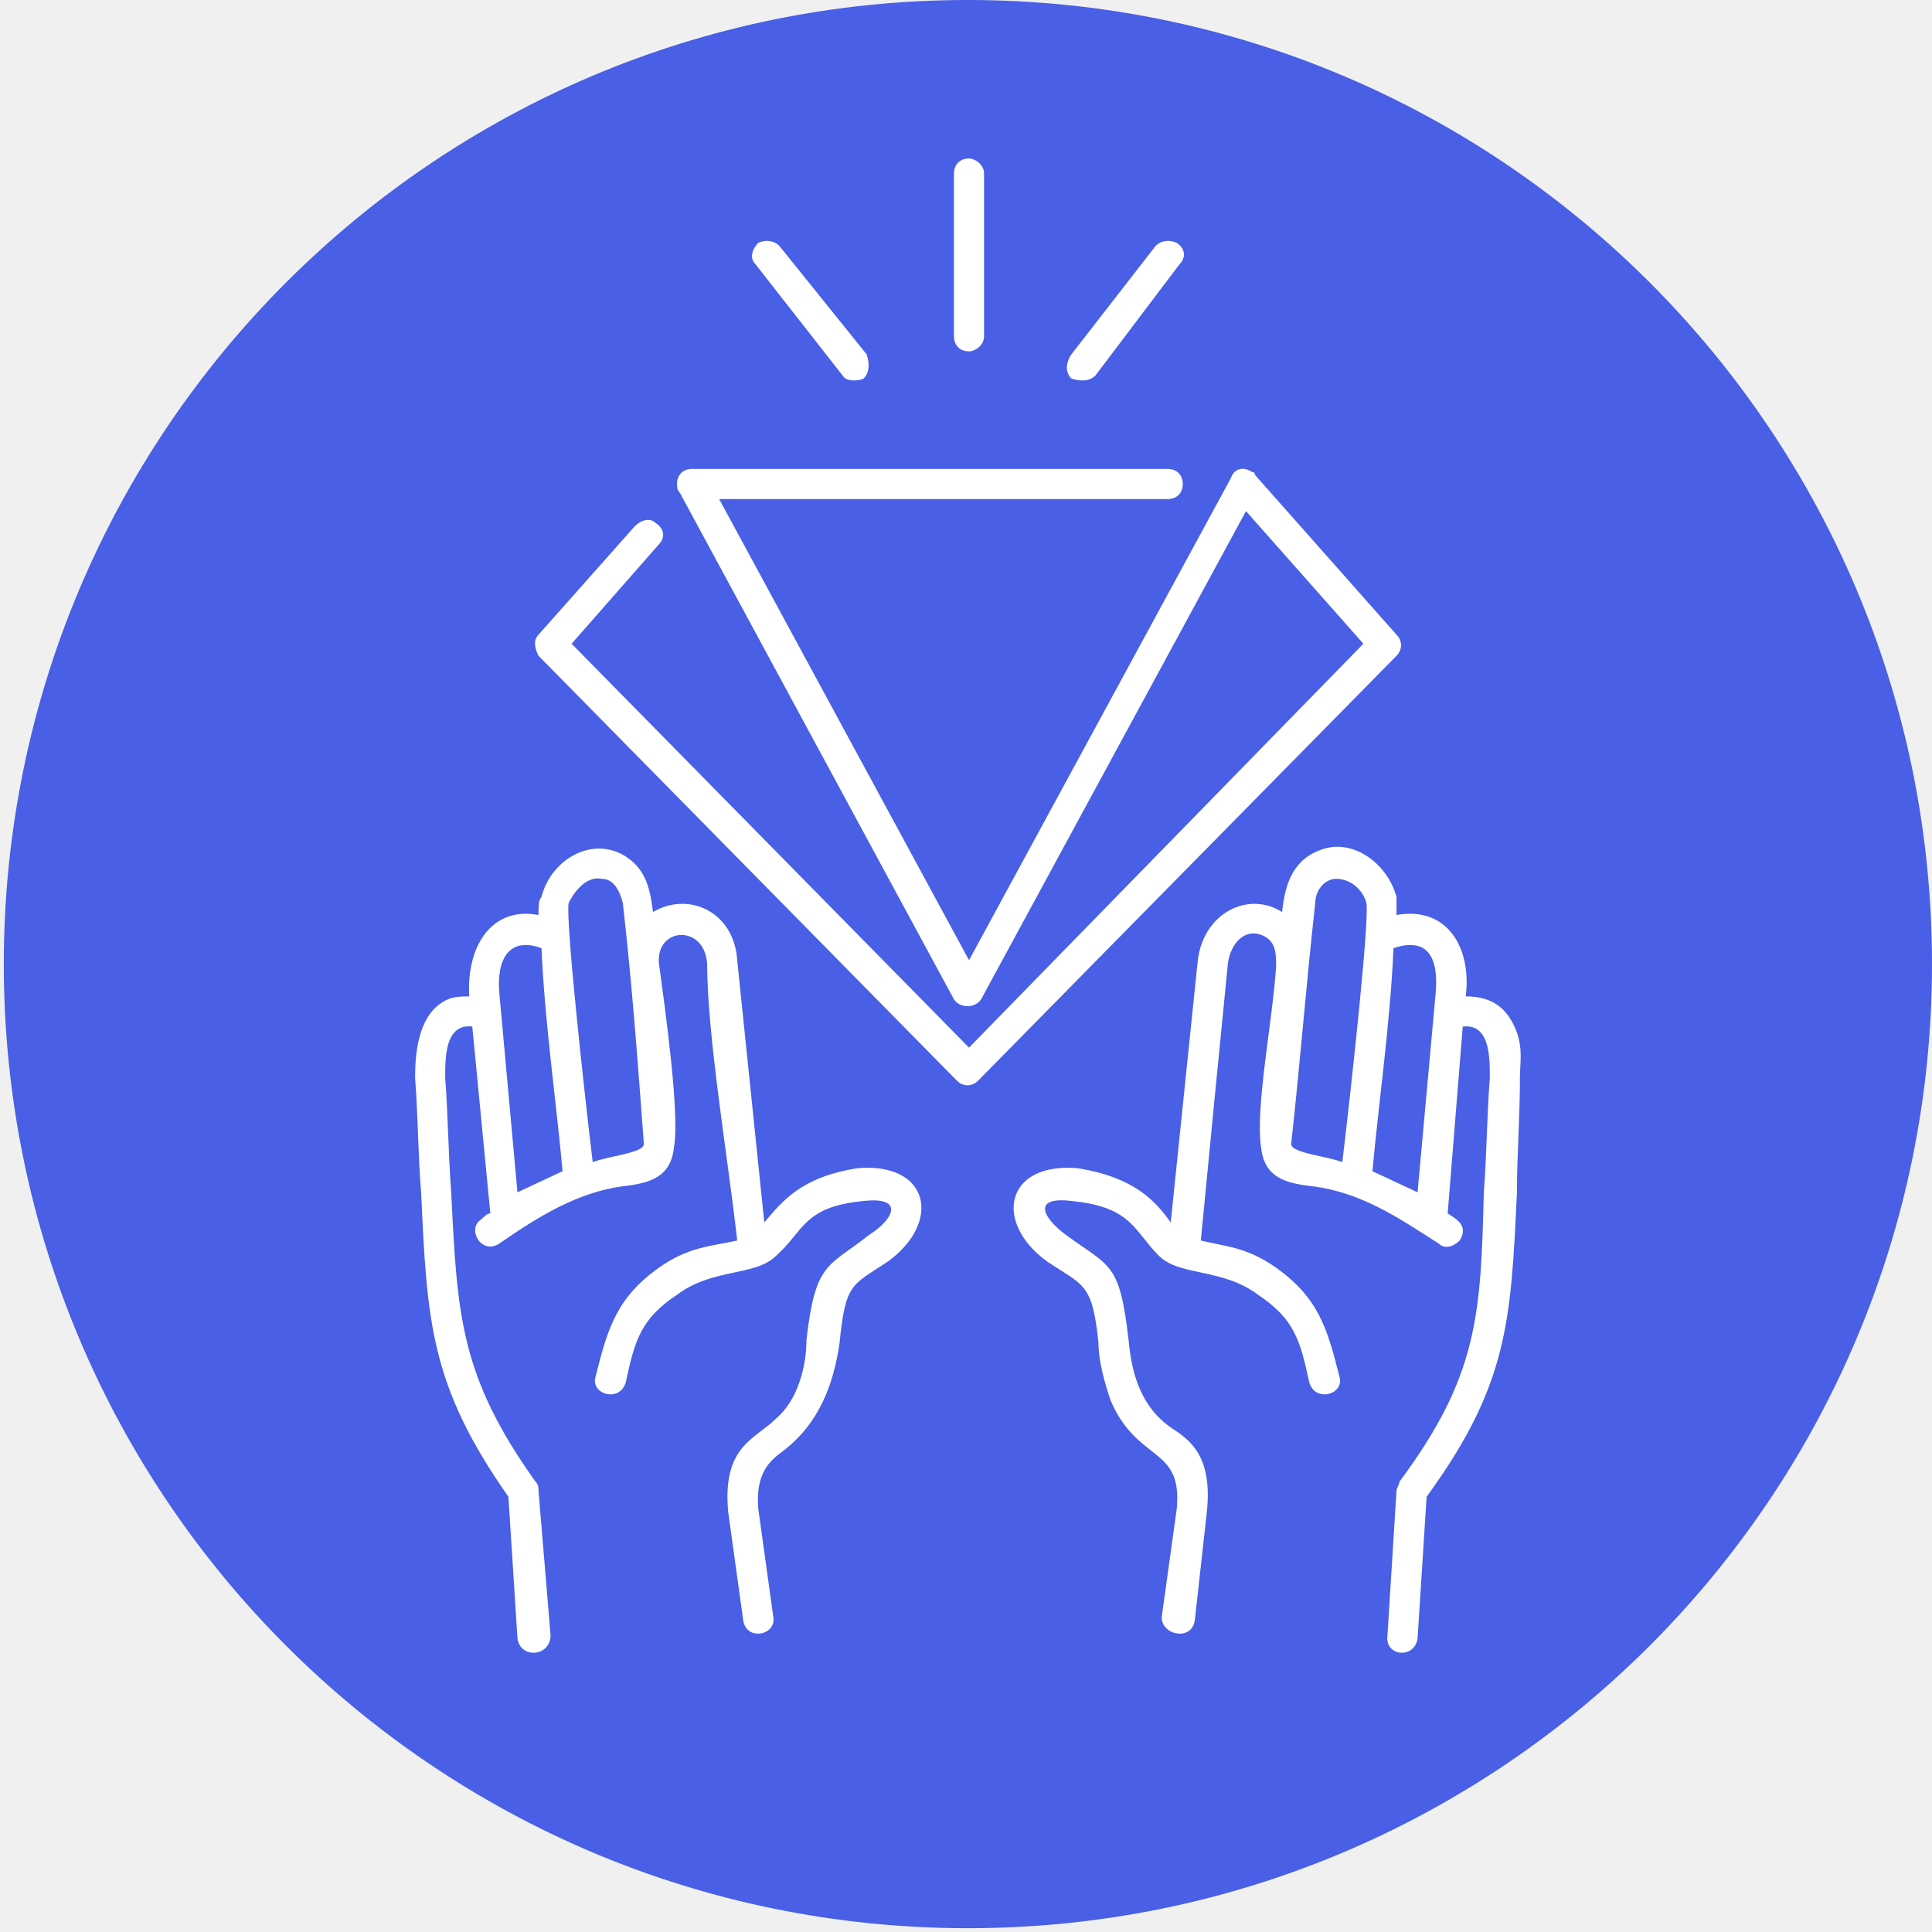
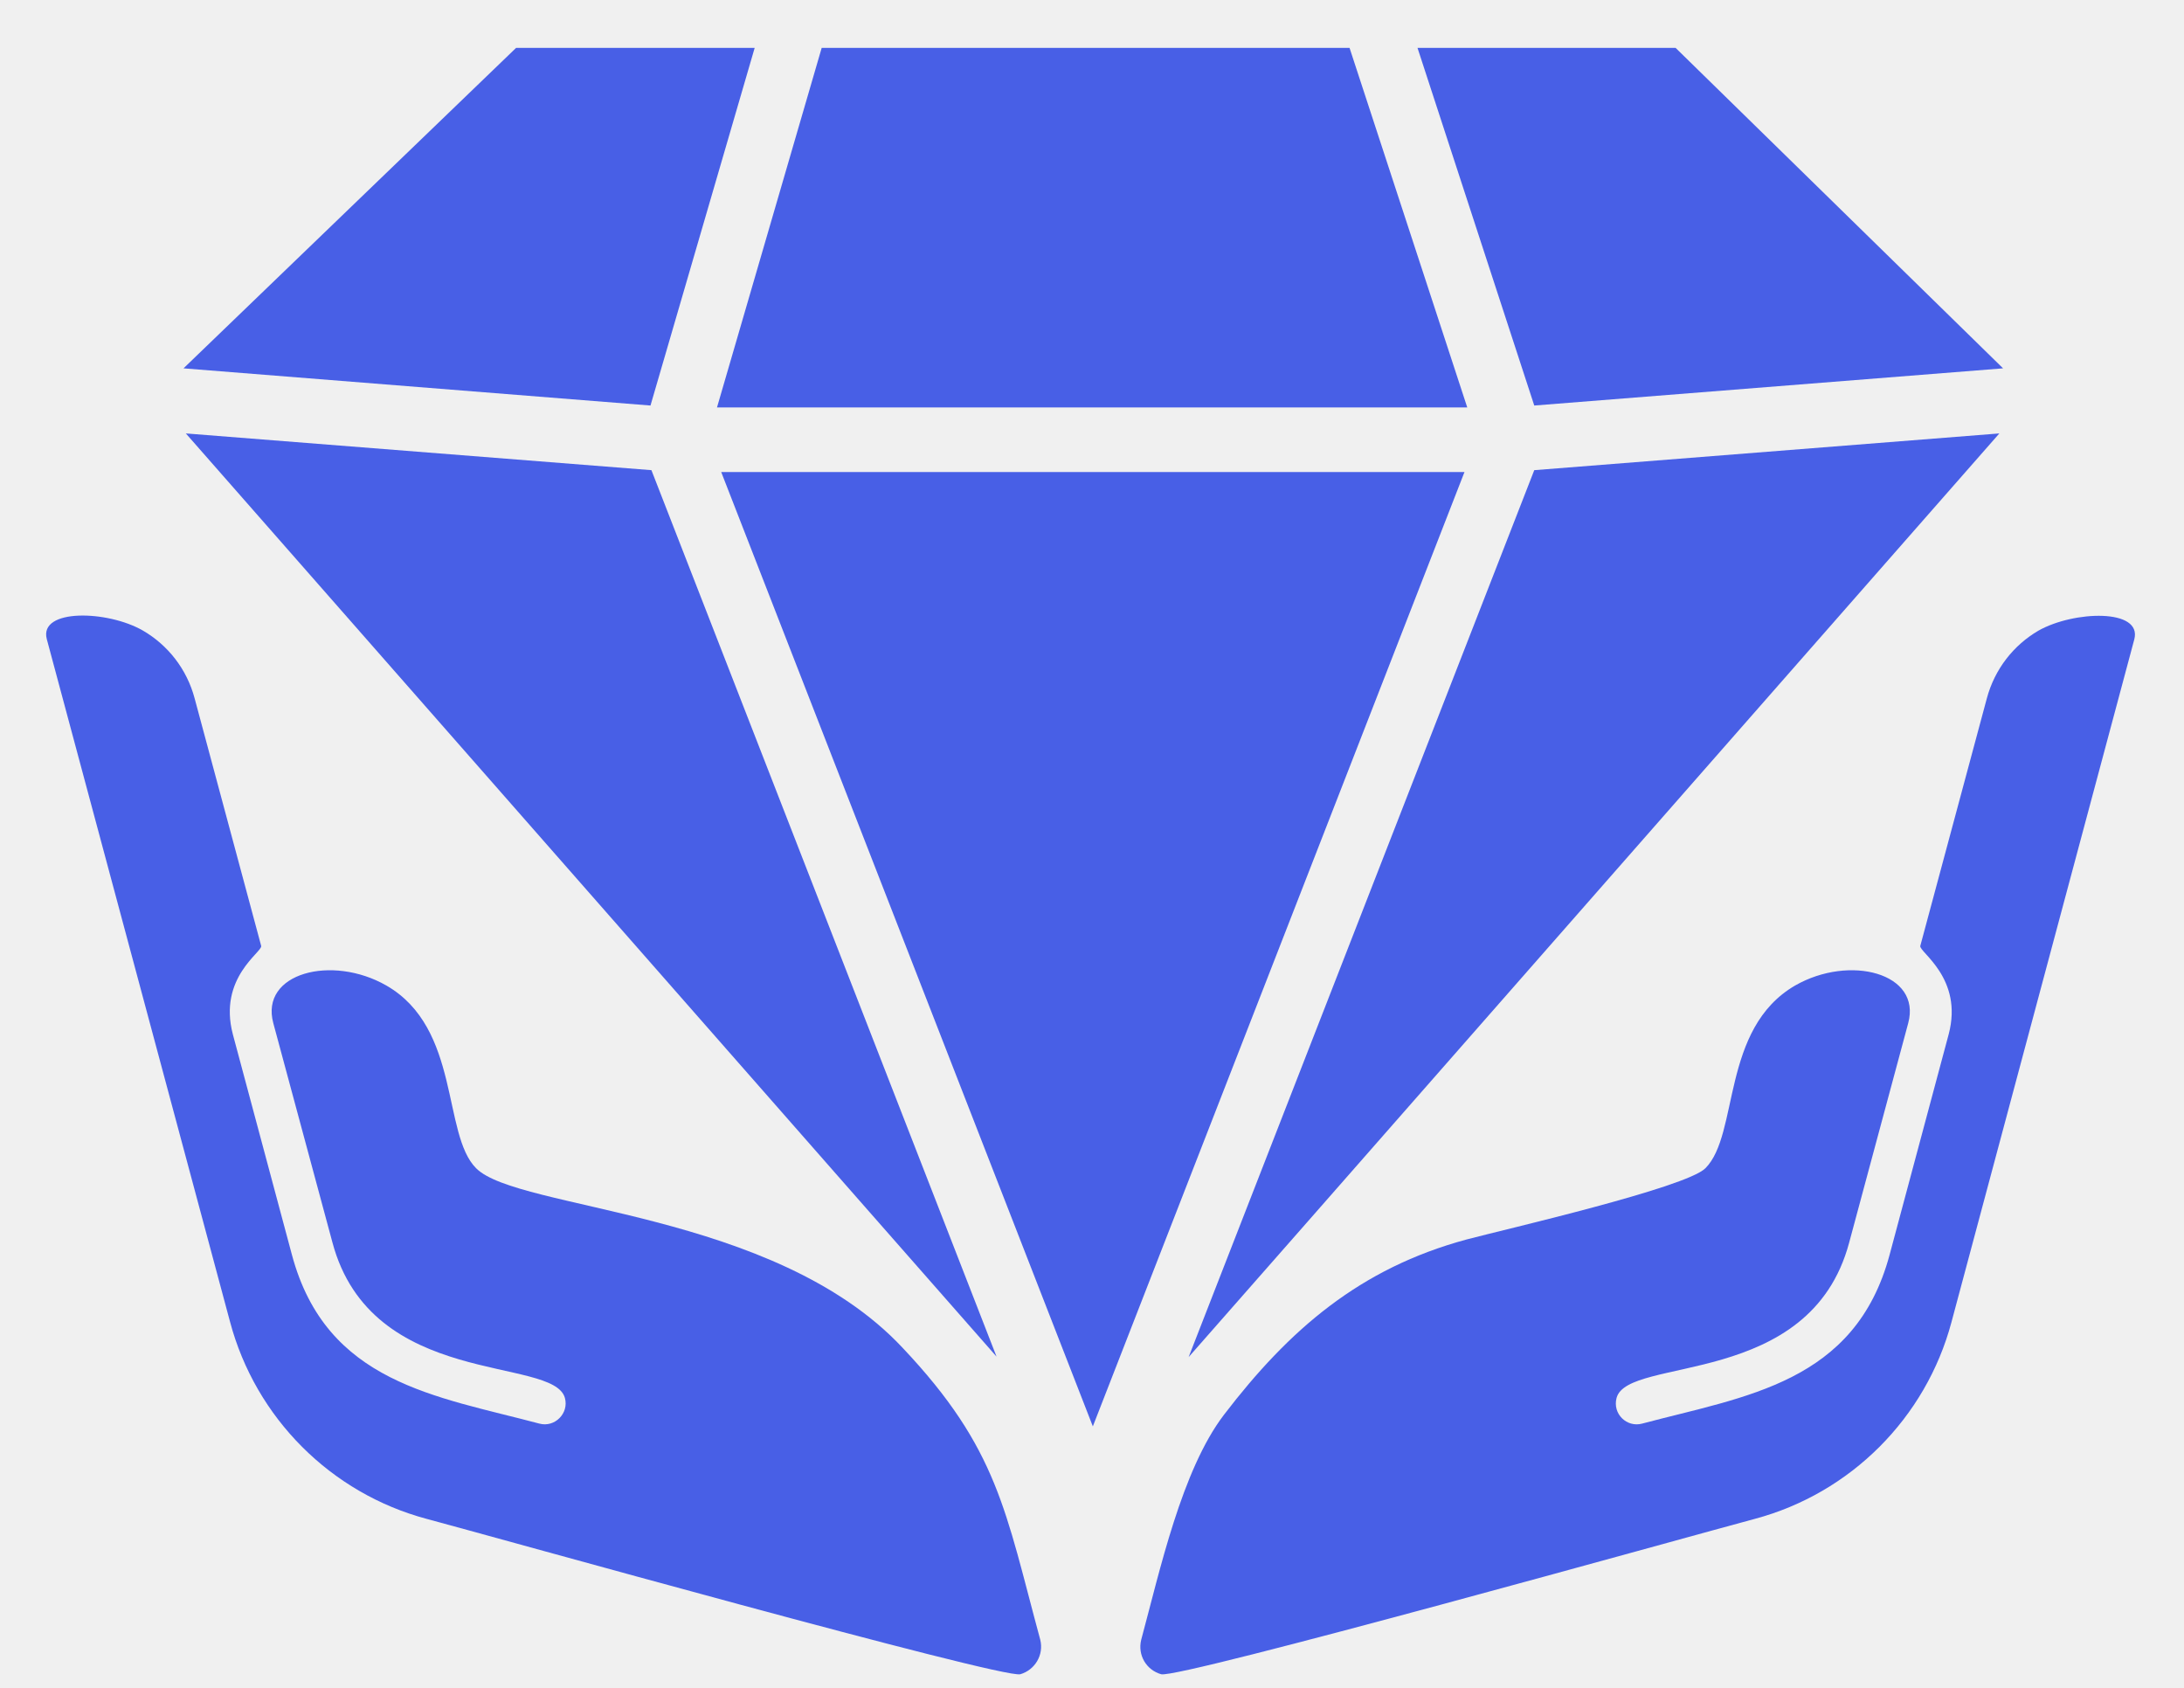
- <svg xmlns="http://www.w3.org/2000/svg" width="60" height="60" viewBox="0 0 60 60" fill="none">
-   <circle cx="30.059" cy="29.941" r="29.941" fill="#485FE6" />
-   <path d="M36.264 14.563C36.545 14.563 36.732 14.75 36.732 15.031C36.732 15.312 36.545 15.499 36.264 15.499H22.334L30.094 29.82L38.228 14.844C38.321 14.563 38.602 14.469 38.882 14.657C38.882 14.657 38.976 14.657 38.976 14.75L43.37 19.711C43.557 19.898 43.557 20.179 43.37 20.366L30.374 33.564C30.187 33.752 29.907 33.752 29.72 33.564L16.724 20.366C16.63 20.179 16.537 19.898 16.724 19.711L19.716 16.341C19.903 16.154 20.183 16.061 20.37 16.248C20.651 16.435 20.651 16.716 20.464 16.903L17.752 19.992L30.094 32.535L42.341 19.992L38.695 15.873L30.468 31.037C30.281 31.318 29.813 31.318 29.626 31.037L21.118 15.312C21.025 15.218 21.025 15.125 21.025 15.031C21.025 14.75 21.212 14.563 21.492 14.563H36.264ZM41.687 36.092C41.968 33.752 42.529 28.603 42.435 28.042C42.341 27.668 41.968 27.293 41.5 27.293C41.126 27.293 40.846 27.668 40.846 28.042C40.565 30.569 40.378 33.003 40.098 35.53C40.098 35.811 41.219 35.904 41.687 36.092ZM39.817 28.323C39.911 27.387 40.191 26.638 41.126 26.357C42.061 26.076 43.089 26.825 43.37 27.855C43.37 27.948 43.37 28.135 43.37 28.416C44.959 28.135 45.707 29.446 45.52 30.944C46.362 30.944 46.829 31.318 47.11 32.067C47.297 32.628 47.203 33.003 47.203 33.471C47.203 34.688 47.11 35.904 47.11 37.028C46.923 41.053 46.829 43.018 44.305 46.482L44.024 50.881C43.931 51.536 42.996 51.443 43.089 50.787L43.37 46.294C43.37 46.201 43.463 46.107 43.463 46.014C45.894 42.737 45.988 40.865 46.081 37.028C46.175 35.811 46.175 34.688 46.268 33.471C46.268 32.816 46.268 31.786 45.427 31.88L44.959 37.683C45.24 37.87 45.614 38.057 45.333 38.525C45.146 38.713 44.866 38.806 44.679 38.619C43.37 37.777 42.248 37.028 40.752 36.84C39.911 36.747 39.256 36.56 39.163 35.624C38.976 34.407 39.537 31.599 39.63 30.008C39.63 29.633 39.63 29.259 39.256 29.072C38.695 28.791 38.228 29.259 38.134 29.914C37.854 32.722 37.573 35.624 37.293 38.525C38.041 38.713 38.695 38.713 39.63 39.368C40.939 40.304 41.219 41.24 41.593 42.737C41.781 43.299 40.846 43.58 40.659 42.925C40.378 41.614 40.191 40.959 39.069 40.21C37.947 39.368 36.638 39.649 35.984 38.993C35.236 38.245 35.142 37.496 33.366 37.309C32.057 37.121 32.338 37.777 33.086 38.338C34.488 39.368 34.768 39.181 35.049 41.614C35.142 42.644 35.423 43.674 36.358 44.329C36.919 44.703 37.667 45.171 37.48 46.95L37.106 50.319C37.012 50.975 36.077 50.787 36.077 50.226L36.545 46.856C36.732 44.89 35.329 45.452 34.488 43.486C34.301 42.925 34.114 42.27 34.114 41.708C33.927 39.836 33.646 39.929 32.525 39.181C30.842 37.964 31.216 36.092 33.459 36.279C35.236 36.56 35.89 37.309 36.358 37.964L37.199 29.82C37.386 28.323 38.789 27.668 39.817 28.323ZM43.276 29.446C43.183 31.692 42.809 34.313 42.622 36.373L44.024 37.028L44.585 30.85C44.679 29.82 44.398 29.072 43.276 29.446ZM17.472 36.373C17.285 34.313 16.911 31.692 16.817 29.446C15.789 29.072 15.415 29.82 15.508 30.85L16.07 37.028L17.472 36.373ZM16.724 28.416C16.724 28.135 16.724 27.948 16.817 27.855C17.098 26.731 18.313 25.983 19.342 26.544C19.996 26.919 20.183 27.48 20.277 28.323C21.399 27.668 22.801 28.323 22.895 29.82L23.736 37.964C24.297 37.309 24.858 36.56 26.634 36.279C28.878 36.092 29.252 37.964 27.569 39.181C26.447 39.929 26.26 39.836 26.073 41.708C25.886 43.018 25.419 44.235 24.297 45.078C23.923 45.358 23.456 45.733 23.549 46.856L24.017 50.226C24.11 50.787 23.175 50.975 23.081 50.319L22.614 46.95C22.427 44.89 23.456 44.703 24.11 44.048C24.765 43.486 25.045 42.457 25.045 41.614C25.325 39.181 25.699 39.368 27.008 38.338C27.756 37.87 28.13 37.121 26.728 37.309C24.951 37.496 24.951 38.245 24.11 38.993C23.456 39.649 22.147 39.368 21.025 40.21C19.903 40.959 19.716 41.614 19.435 42.925C19.248 43.58 18.313 43.299 18.5 42.737C18.874 41.24 19.155 40.304 20.464 39.368C21.399 38.713 22.053 38.713 22.895 38.525C22.614 35.998 21.96 32.16 21.96 29.914C21.866 28.697 20.37 28.791 20.464 29.914C20.651 31.318 21.118 34.594 20.931 35.624C20.838 36.56 20.183 36.747 19.342 36.84C17.939 37.028 16.724 37.777 15.508 38.619C14.947 38.993 14.48 38.151 14.947 37.87C15.041 37.777 15.134 37.683 15.228 37.683L14.667 31.88C13.826 31.786 13.826 32.816 13.826 33.471C13.919 34.688 13.919 35.811 14.013 37.028C14.2 40.865 14.293 42.737 16.63 46.014C16.724 46.107 16.724 46.201 16.724 46.294L17.098 50.787C17.098 51.443 16.163 51.536 16.07 50.881L15.789 46.482C13.358 43.018 13.265 41.053 13.078 37.028C12.984 35.904 12.984 34.688 12.891 33.471C12.891 32.722 12.984 31.599 13.732 31.131C14.013 30.944 14.293 30.944 14.573 30.944C14.48 29.446 15.228 28.135 16.724 28.416ZM19.342 28.042C19.248 27.668 19.061 27.293 18.687 27.293C18.22 27.199 17.846 27.668 17.659 28.042C17.565 28.603 18.126 33.752 18.407 36.092C18.874 35.904 19.996 35.811 19.996 35.53C19.809 33.003 19.622 30.476 19.342 28.042ZM35.89 7.636C36.077 7.449 36.358 7.449 36.545 7.543C36.825 7.73 36.825 8.011 36.638 8.198L34.02 11.661C33.834 11.848 33.553 11.848 33.272 11.755C33.086 11.568 33.086 11.287 33.272 11.006L35.89 7.636ZM29.626 5.39C29.626 5.109 29.813 4.922 30.094 4.922C30.281 4.922 30.561 5.109 30.561 5.39V10.444C30.561 10.725 30.281 10.912 30.094 10.912C29.813 10.912 29.626 10.725 29.626 10.444V5.39ZM23.456 8.198C23.269 8.011 23.362 7.73 23.549 7.543C23.736 7.449 24.017 7.449 24.203 7.636L26.915 11.006C27.008 11.287 27.008 11.568 26.821 11.755C26.634 11.848 26.26 11.848 26.167 11.661L23.456 8.198Z" fill="white" />
+ <svg xmlns="http://www.w3.org/2000/svg" width="44" height="34" viewBox="0 0 44 34" fill="none">
+   <path d="M2.882 12.704C2.17 12.291 0.783 12.254 0.942 12.872L4.634 26.625C5.15 28.564 6.668 30.082 8.598 30.597C9.863 30.934 20.18 33.82 20.555 33.726C20.846 33.642 21.033 33.342 20.958 33.033C20.255 30.438 20.105 29.183 18.184 27.15C15.589 24.377 10.435 24.386 9.592 23.533C8.907 22.849 9.282 20.713 7.783 19.852C6.687 19.224 5.234 19.599 5.506 20.61L6.696 25.023C7.483 27.983 11.147 27.309 11.381 28.161C11.466 28.471 11.175 28.761 10.866 28.677C8.786 28.124 6.574 27.862 5.881 25.276L4.691 20.835C4.391 19.692 5.29 19.177 5.262 19.055L3.922 14.071C3.763 13.472 3.379 12.994 2.882 12.704V12.704Z" fill="#485FE6" />
+   <path d="M41.067 12.704C41.779 12.301 43.166 12.254 42.998 12.882L39.315 26.634C38.8 28.564 37.282 30.082 35.351 30.597C34.086 30.934 23.76 33.82 23.394 33.726C23.095 33.642 22.916 33.342 22.991 33.033C23.366 31.646 23.807 29.614 24.659 28.499C25.971 26.784 27.396 25.548 29.551 24.967C30.329 24.761 33.964 23.927 34.358 23.533C35.042 22.849 34.667 20.723 36.166 19.852C37.263 19.224 38.715 19.599 38.444 20.61L37.254 25.032C36.466 27.983 32.793 27.309 32.568 28.161C32.484 28.48 32.774 28.761 33.084 28.677C35.164 28.124 37.375 27.862 38.069 25.276L39.259 20.835C39.559 19.702 38.659 19.177 38.687 19.055L40.027 14.071C40.187 13.472 40.571 12.994 41.067 12.704V12.704Z" fill="#485FE6" />
+   <path fill-rule="evenodd" clip-rule="evenodd" d="M15.204 0.965L13.105 8.169L3.697 7.42L10.397 0.965H15.204V0.965ZM27.189 0.965L29.56 8.207H14.445L16.554 0.965H27.189V0.965ZM40.355 7.42L30.91 8.169L28.558 0.965H33.758L40.355 7.42V7.42ZM23.947 27.337L30.91 9.471L40.28 8.731L26.318 24.639L23.947 27.337V27.337ZM29.504 9.509L22.017 28.733L14.53 9.509H29.504V9.509ZM13.124 9.471L20.077 27.328L17.294 24.161L3.744 8.731L13.124 9.471V9.471Z" fill="#485FE6" />
</svg>
